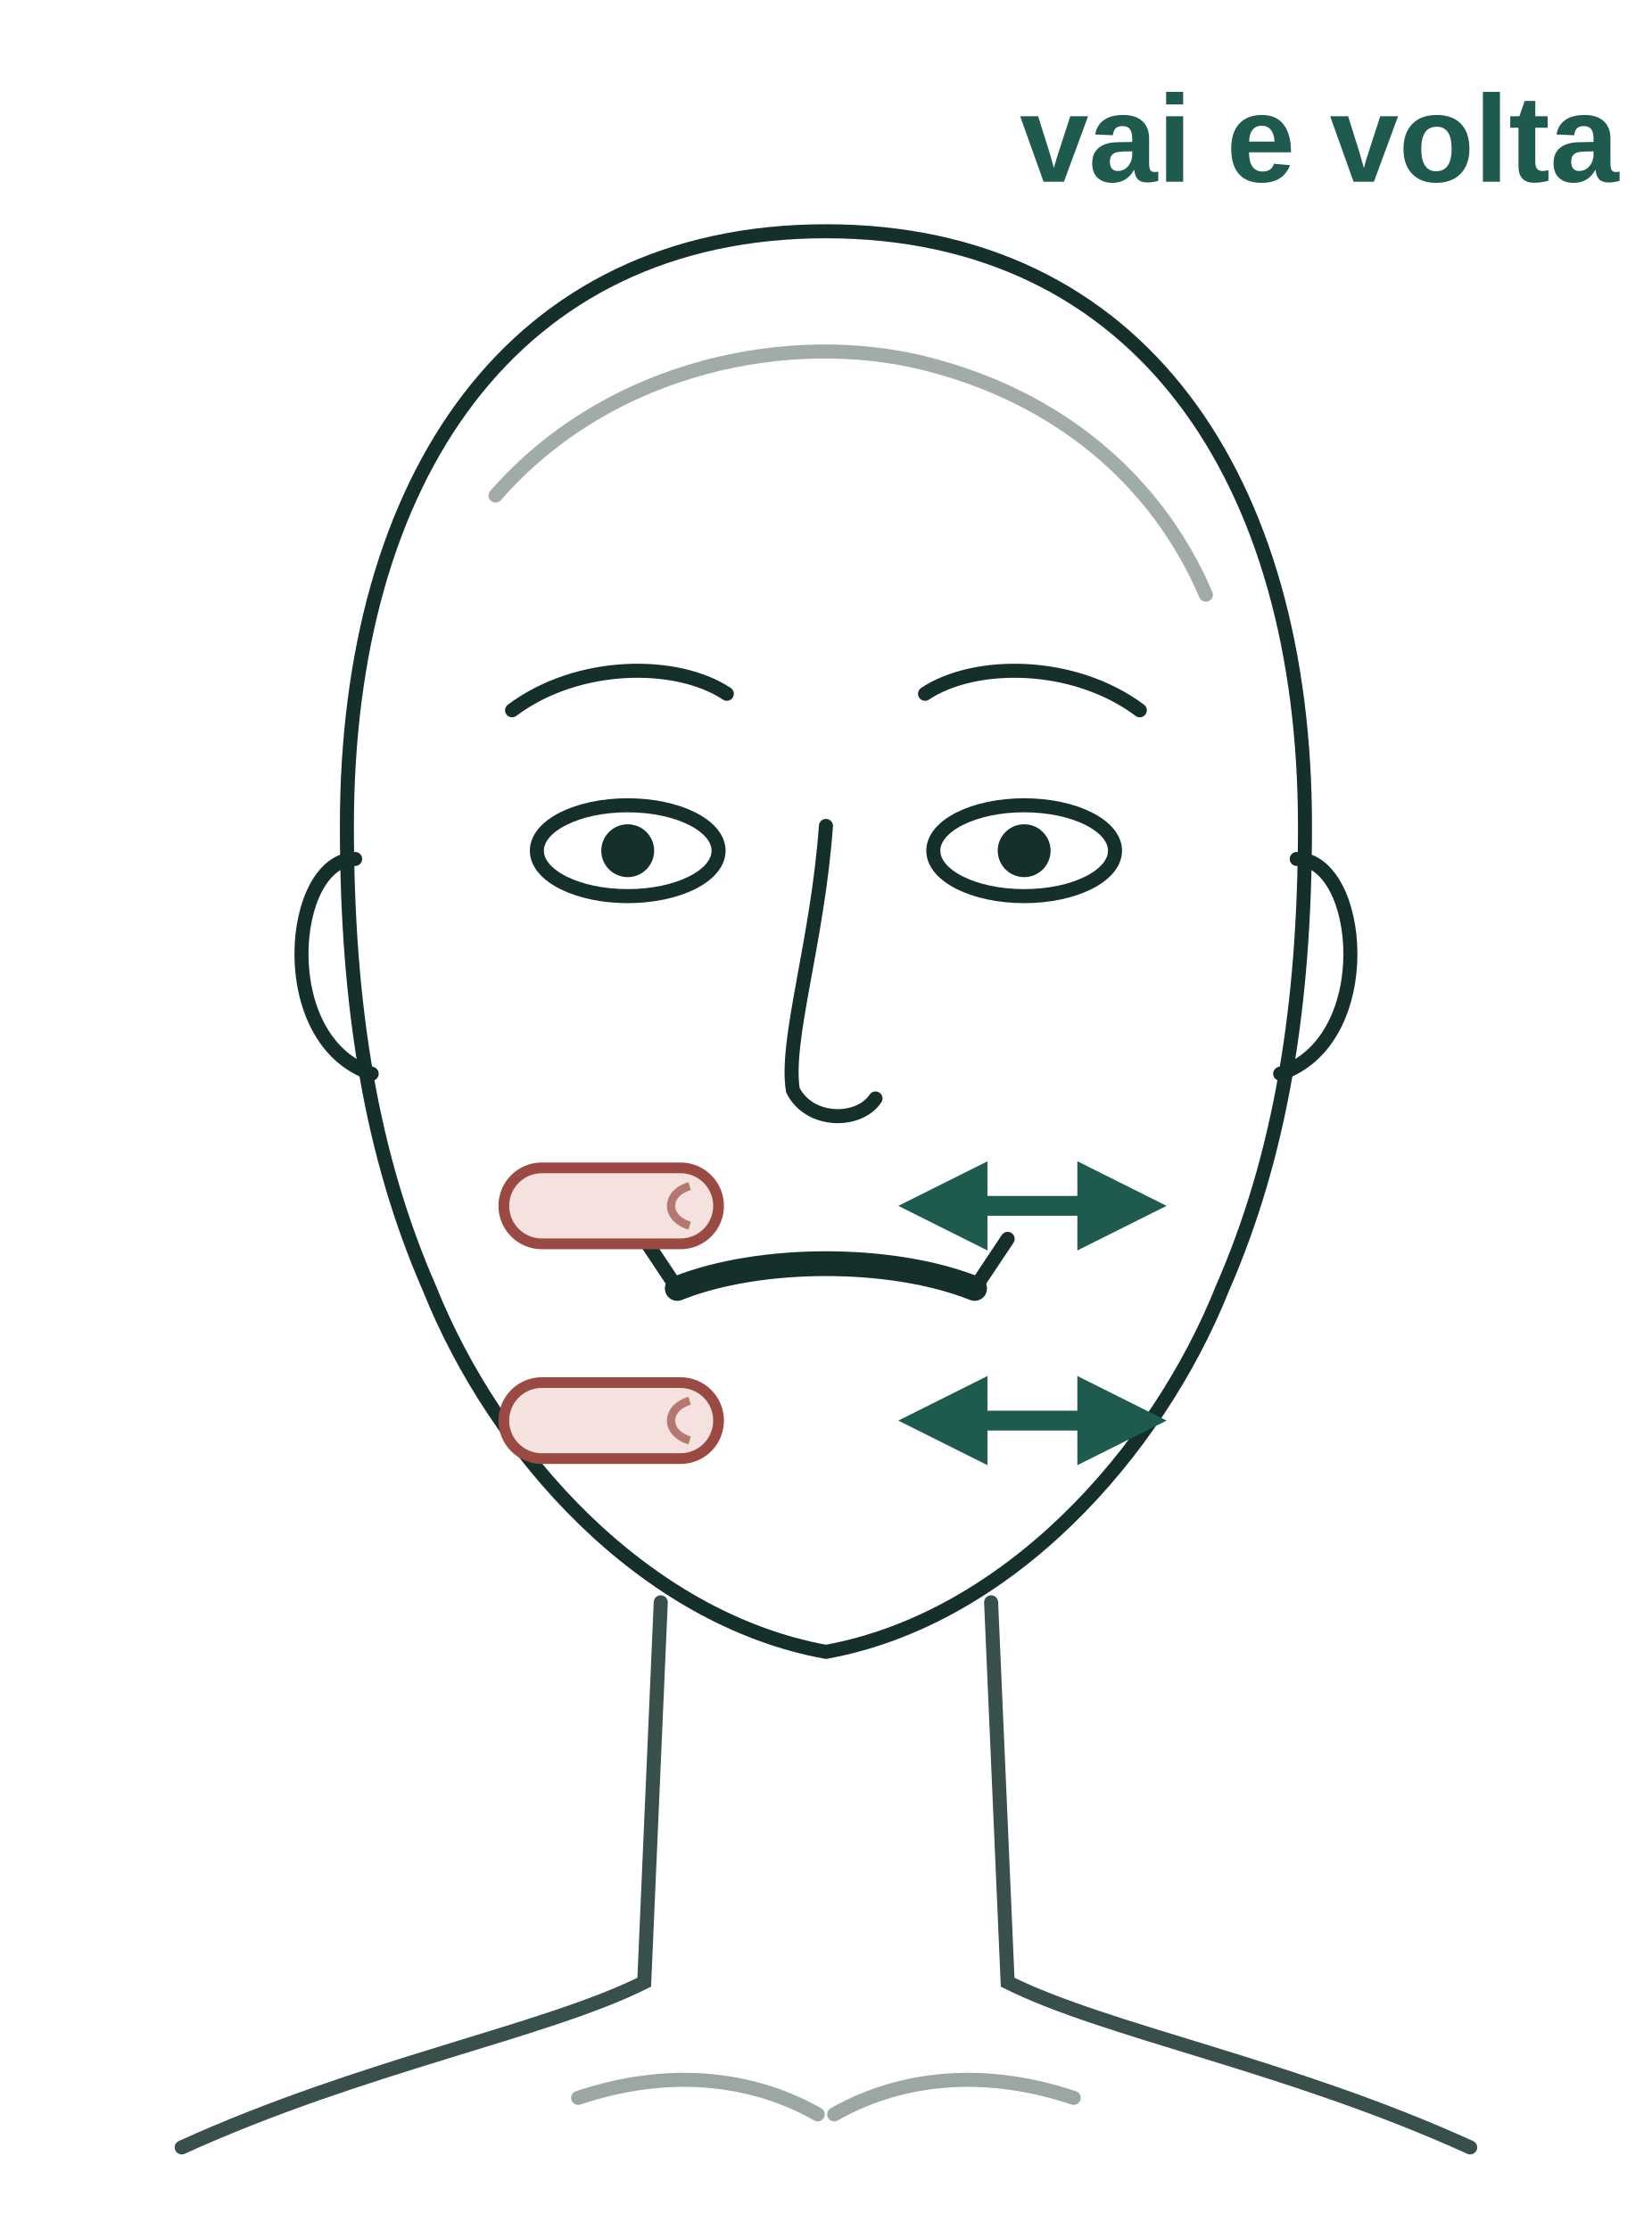
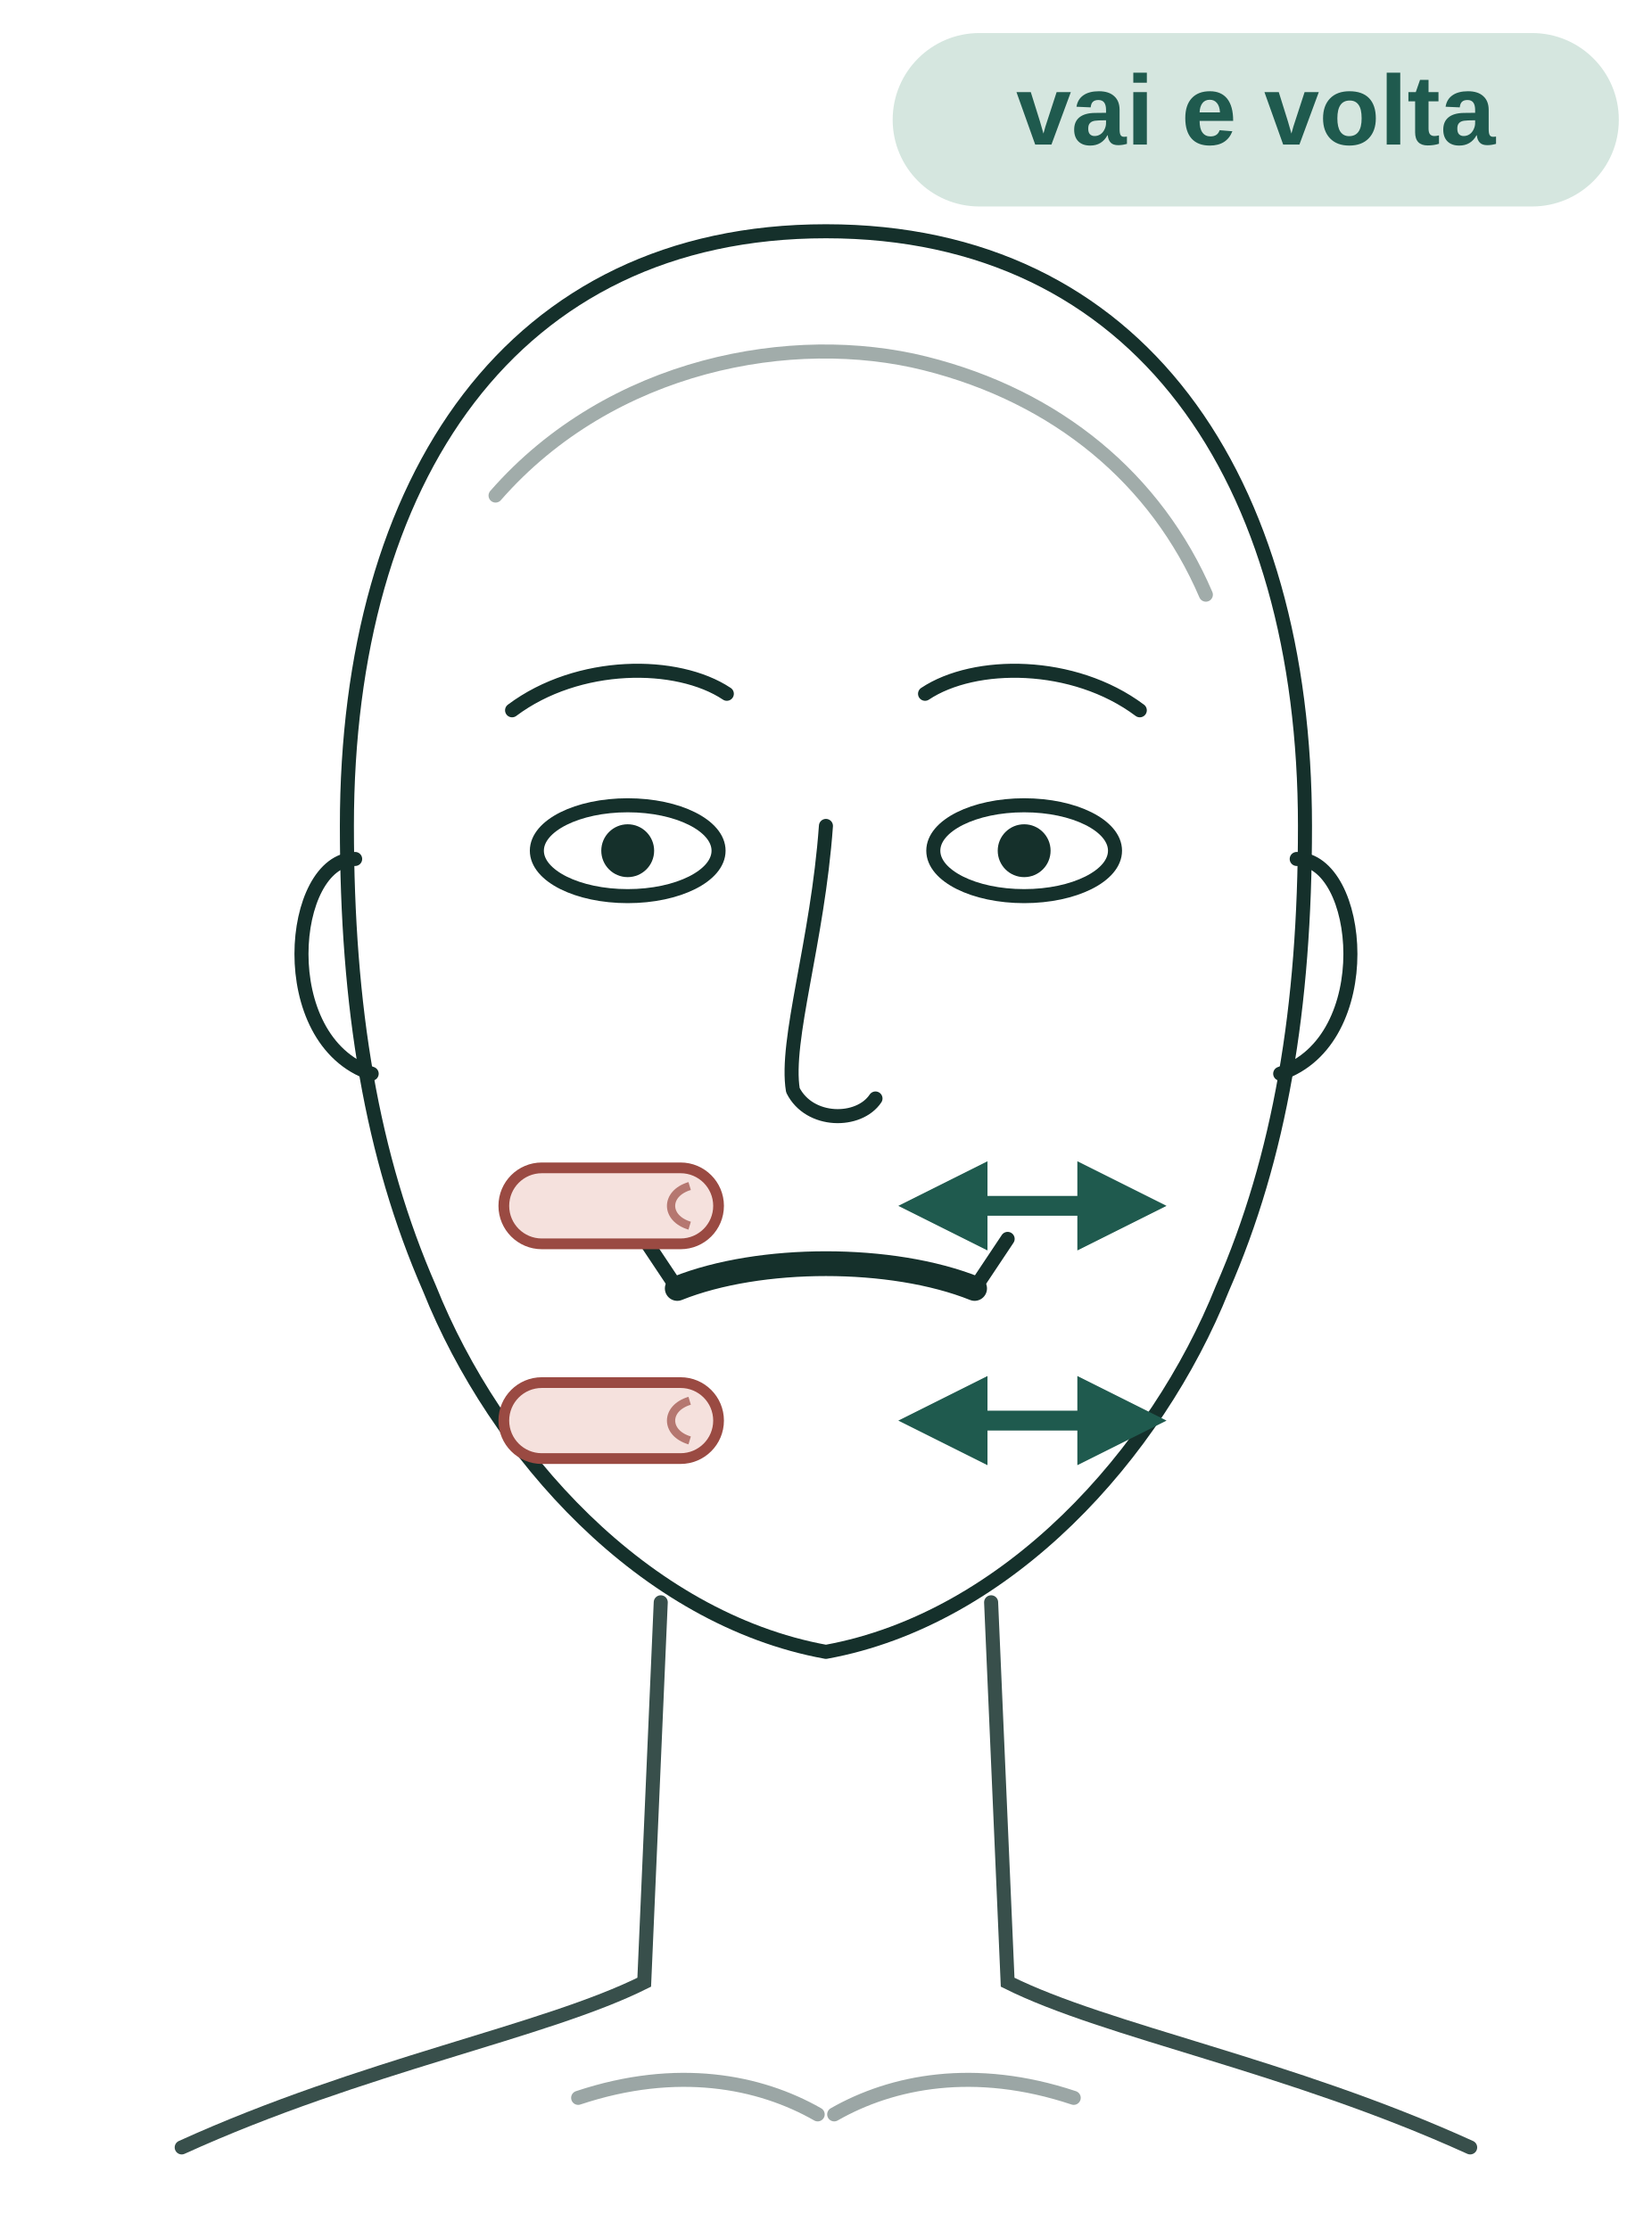
<svg xmlns="http://www.w3.org/2000/svg" viewBox="0 0 200 270" role="img" aria-label="Desenho: Código de barras">
  <defs>
    <marker id="fz-seta" viewBox="0 0 10 10" refX="7" refY="5" markerWidth="4.5" markerHeight="4.5" orient="auto">
      <path d="M0 0 L10 5 L0 10 Z" fill="var(--jade, #1f5a4e)" />
    </marker>
    <marker id="fz-seta-i" viewBox="0 0 10 10" refX="3" refY="5" markerWidth="4.5" markerHeight="4.5" orient="auto">
      <path d="M10 0 L0 5 L10 10 Z" fill="var(--jade, #1f5a4e)" />
    </marker>
  </defs>
  <g fill="none" stroke="var(--ink, #15302b)" stroke-width="1.7" stroke-linecap="round" opacity="0.85">
    <path d="M80 194 L78 240 C66 246 44 250 22 260" />
    <path d="M120 194 L122 240 C134 246 156 250 178 260" />
    <path d="M70 254 C82 250 92 252 99 256" opacity="0.5" />
    <path d="M130 254 C118 250 108 252 101 256" opacity="0.5" />
  </g>
  <g>
    <g fill="none" stroke="var(--ink, #15302b)" stroke-width="1.7" stroke-linecap="round" stroke-linejoin="round">
      <path d="M100 28 C62 28 42 58 42 100 C42 122 45 140 52 156 C60 176 78 196 100 200 C122 196 140 176 148 156 C155 140 158 122 158 100 C158 58 138 28 100 28 Z" />
      <path d="M43 104 C35 104 33 126 45 130" />
      <path d="M157 104 C165 104 167 126 155 130" />
      <path d="M60 60 C74 44 96 40 112 44 C128 48 140 58 146 72" opacity="0.4" />
      <path d="M100 100 C99 114 95 126 96 132 C98 136 104 136 106 133" />
      <path d="M62 86 C70 80 82 80 88 84" />
      <path d="M112 84 C118 80 130 80 138 86" />
      <ellipse cx="76" cy="103" rx="11" ry="5.5" />
      <circle cx="76" cy="103" r="3.2" fill="var(--ink, #15302b)" stroke="none" />
      <ellipse cx="124" cy="103" rx="11" ry="5.5" />
      <circle cx="124" cy="103" r="3.2" fill="var(--ink, #15302b)" stroke="none" />
      <path d="M82 156 C92 152 108 152 118 156" stroke-width="3" />
      <path d="M82 156 L78 150 M118 156 L122 150" />
    </g>
    <g transform="translate(86 146) rotate(90)">
      <rect x="-4.6" y="-1" width="9.2" height="26" rx="4.6" fill="var(--quartz-soft, #f5e1dd)" stroke="var(--rose-ink, #9a4a42)" stroke-width="1.3" />
      <path d="M-2.4 2.5 C-1.5 5.5 1.5 5.5 2.4 2.5" stroke="var(--rose-ink, #9a4a42)" stroke-width="1" fill="none" opacity="0.7" />
    </g>
    <g transform="translate(86 172) rotate(90)">
      <rect x="-4.6" y="-1" width="9.2" height="26" rx="4.6" fill="var(--quartz-soft, #f5e1dd)" stroke="var(--rose-ink, #9a4a42)" stroke-width="1.3" />
      <path d="M-2.4 2.5 C-1.5 5.5 1.5 5.5 2.4 2.5" stroke="var(--rose-ink, #9a4a42)" stroke-width="1" fill="none" opacity="0.7" />
    </g>
    <path d="M112 146 L138 146" fill="none" stroke="var(--jade, #1f5a4e)" stroke-width="2.4" stroke-linecap="round" marker-end="url(#fz-seta)" marker-start="url(#fz-seta-i)" />
    <path d="M112 172 L138 172" fill="none" stroke="var(--jade, #1f5a4e)" stroke-width="2.4" stroke-linecap="round" marker-end="url(#fz-seta)" marker-start="url(#fz-seta-i)" />
  </g>
-   <text x="196" y="22" text-anchor="end" font-family="Manrope, Arial, sans-serif" font-size="15" font-weight="700" fill="var(--jade, #1f5a4e)">vai e volta</text>
+   <g>
+     <rect x="108.08" y="4" width="87.92" height="21" rx="10.5" fill="var(--jade-soft, #d5e6df)" />
+     <text x="152.04" y="17.5" text-anchor="middle" font-family="Manrope, Arial, sans-serif" font-size="12" font-weight="700" fill="var(--jade, #1f5a4e)">vai e volta</text>
+   </g>
</svg>
